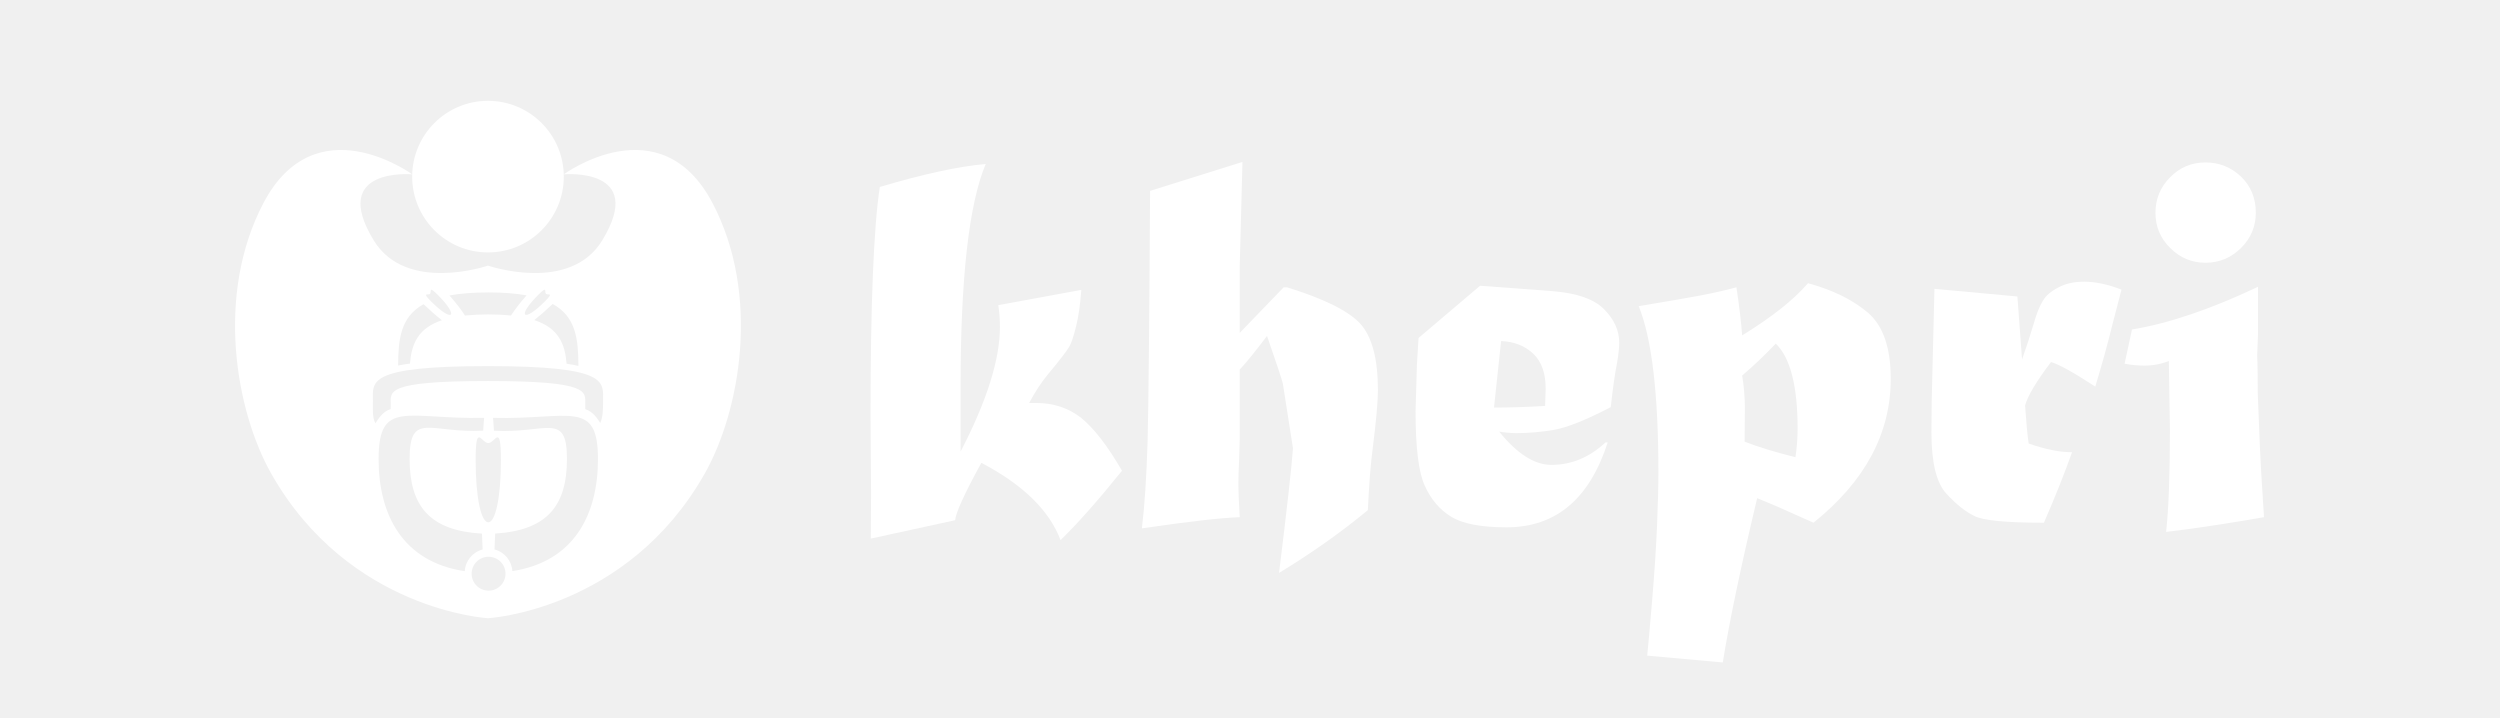
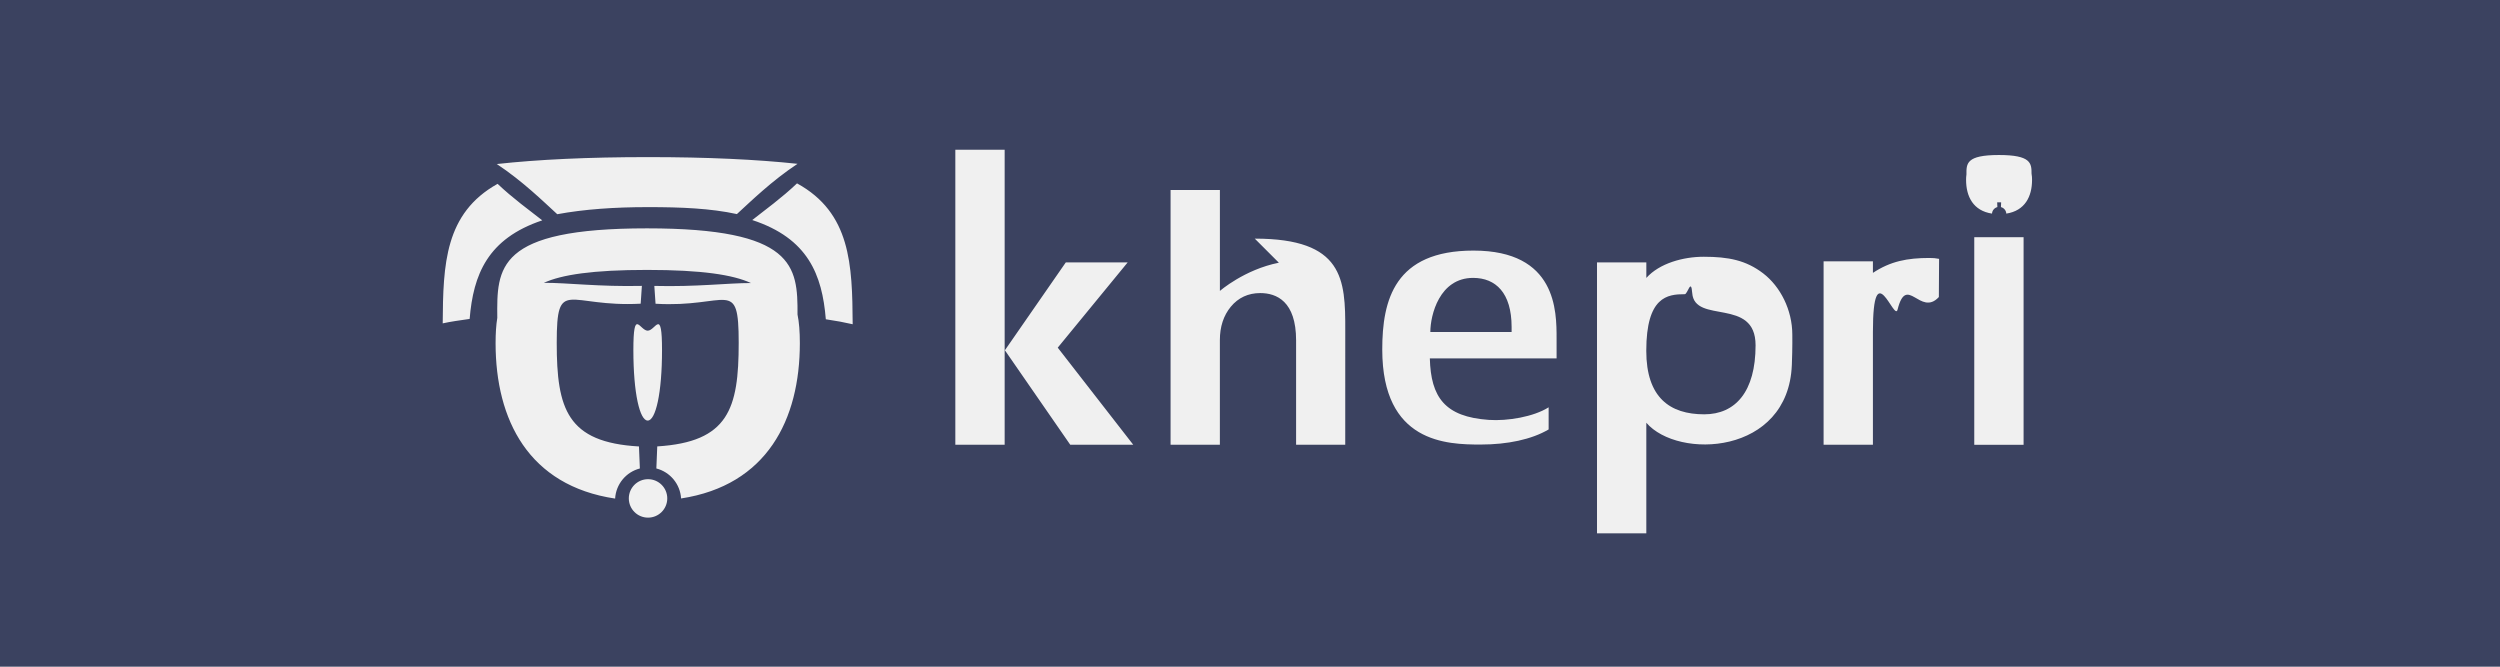
- <svg xmlns="http://www.w3.org/2000/svg" id="图层_1" data-name="图层 1" viewBox="0 0 4885 1402">
+ <svg xmlns="http://www.w3.org/2000/svg" id="图层_1" data-name="图层 1" viewBox="0 0 3840 1024">
  <defs>
-     <style>.cls-1{fill:#fff;}</style>
+     <style>.cls-1{fill:#3b4260;}</style>
  </defs>
-   <circle class="cls-1" cx="953.52" cy="345.12" r="148.12" />
-   <path class="cls-1" d="M1392.25,396.73c-102.11-194.12-290.62-56.1-290.62-56.1s162.7-14.59,75.18,129C1113.17,574.11,953.52,519,953.52,519s-159.65,55.07-223.3-49.37c-87.52-143.63,75.18-129,75.18-129s-188.51-138-290.62,56.1c-94.68,180-53.86,407.32,15.71,529.62C682.15,1193,953.52,1208,953.52,1208s271.37-15,423-281.64C1446.11,804,1486.93,576.72,1392.25,396.73ZM1130.23,715c-6.72-1.56-14.38-3-23.09-4.27-3.12-38.41-15.35-69.56-63.2-85.27,10.91-8.6,23-19.15,36-31.52C1126,619.29,1129.91,663.61,1130.23,715Zm-78.77-138.61c19.47-19.47,11.7-5.92,15.27-2.35s17.12-4.19-2.35,15.27-34.61,28.83-38.18,25.26S1032,595.9,1051.46,576.43Zm-97.36-5c29.66,0,54.3,2,74.81,5.76-13,14.84-23.24,28.14-30.36,39.3a474.11,474.11,0,0,0-90,.11c-7.09-11.14-17.26-24.41-30.27-39.23C899,573.49,924,571.42,954.09,571.42Zm-113.76,2.66c3.57-3.57-4.19-17.12,15.27,2.35s28.83,34.61,25.26,38.18-18.72-5.79-38.18-25.26S836.77,577.65,840.34,574.08Zm-12.76,20.3c12.94,12.32,25,22.83,35.89,31.38-47.07,15.76-59.25,46.64-62.39,84.7-8.7,1.24-16.4,2.3-23.15,3.82C778.27,663.31,782.26,619.68,827.58,594.38Zm80.6,521.73c-121.78-18.15-168.4-110.76-168.4-218.93,0-118.7,56.12-77.3,206.12-80.69-.6,7.61-1.18,16-1.71,25.06-103,5.57-143.82-38.8-143.82,55.18,0,93.24,40.21,140.2,141.41,146,.38,10.88.8,21.23,1.27,31A46.59,46.59,0,0,0,908.17,1116.11Zm45.92-250.35c13.63,0,24.69-40.7,24.69,33.66s-11.05,121.19-24.69,121.19-24.69-46.82-24.69-121.19S940.46,865.76,954.09,865.76Zm.56,288.38a33.1,33.1,0,1,1,33.1-33.1A33.1,33.1,0,0,1,954.66,1154.14Zm46.47-38.2a46.59,46.59,0,0,0-34.86-42.25c.46-9.79.89-20.17,1.27-31.07,100.36-6.22,140.29-53,140.29-145.88,0-93.63-40.56-49-142.69-55.1-.53-9.08-1.11-17.48-1.71-25.1,149.15,3.85,205-37.75,205,80.66C1168.41,1005,1122.08,1097.41,1001.13,1115.94Zm177.26-332.09c0,12.47.12,30.3-5.49,42.64-4.71-7.09-13.22-21.8-29.25-27,.08-2.92-.08-5.94-.08-9,0-25.36,10.83-45.93-190.54-45.93s-189.54,20.56-189.54,45.93c0,3-.17,6-.12,8.82-16.31,5.23-25.06,20.57-29.7,27.76-6.51-10.07-5-30.73-5-43.2,0-37.8-14-68.45,224.27-68.45S1178.39,746,1178.39,783.85Z" />
-   <path class="cls-1" d="M1719.19,365.28q127.78-37.92,206.91-44.87Q1877,437.31,1877,753.78V882.41q76.85-148.12,76.86-243.53a288,288,0,0,0-3.2-42.62l162.23-29.84q-3.21,43.69-10.14,70.83-7.48,30.89-13.87,41-8,13.31-42.16,54.33-18.7,22.9-35.77,54.84h13.88q50.7,0,88.06,29.36,37.36,30.45,79.52,103-35.77,44.32-64.84,77.16t-55.23,58.45q-33.09-87.28-154.78-151-49.12,89.55-51.25,112.08l-164.77,35.92.53-87.62-1.06-155q0-159.21,4.55-272.48T1719.19,365.28Z" />
-   <path class="cls-1" d="M2247.26,373l180.52-56.59-5.33,202.75V650.41l85.86-89h6.41q108.56,33.61,143.16,71,34.57,37.88,34.58,130.16,0,32.55-10.11,113.09-5.86,42.7-9.58,121.09-77.72,64.55-173.52,122.7,23.46-189.66,27.2-243.48l-19.73-126.28q-2.67-11.72-30.94-93.23Q2439,704.95,2422.45,722V856.94q0,2.67-1.06,37.88-1.62,32.53-1.61,52.8,0,16.55,2.67,62.94-57.14,2.11-191.2,21.86,8-65.13,11.2-171.39Q2245.12,754.23,2247.26,373Z" />
-   <path class="cls-1" d="M2771.83,660.39l120.2-102,143.7,10.7q69.45,5.91,98.3,34.8,29.91,30,29.92,65.31,0,15.52-4.28,40.14-5.88,28.92-12.28,86.19-73.2,38-111.12,44.44a448.06,448.06,0,0,1-73.72,6.42,227.47,227.47,0,0,1-33.12-3q52.36,65,102,65,58.76,0,105.78-44h4.28q-53.44,166-197.67,166-74.81,0-108.45-20.83t-51.28-60.33Q2766,910.81,2766,803.48l2.67-91.3Zm161.34,6-13.89,130q46.45,0,99.89-3.2,1.08-35.16,1.08-33.56,0-45.28-24-68.19Q2971.65,668,2933.18,666.41Z" />
-   <path class="cls-1" d="M3202.08,598.22q80.51-13.34,118.91-20.55t72-16.27q8.53,57,11.2,94,44.3-27.37,76.08-52.61t52.59-49.39q72.8,19.76,117.77,58.17,43.88,38.44,43.89,128.59,0,160.1-151,281.23L3473,989.94l-39.48-16.53q-48,201.56-67.2,321l-147.69-13.34q2.67-25.08,9.61-107.48t9.59-145.91q2.67-63.47,2.67-104.56Q3240.5,693.19,3202.08,598.22Zm202.09,135.63a384.42,384.42,0,0,1,5.33,61.91L3409,863q37.88,15,99.27,30.42a379,379,0,0,0,4.27-55.5q0-125.39-42.69-166.5A882.52,882.52,0,0,1,3404.17,733.84Z" />
-   <path class="cls-1" d="M3776.14,718.16l3.75-153.75L3942,579.33l9.09,123.08q12.82-36.37,23-70.64,8-28.36,17.61-43.89,8.53-15,30.42-26.23,20.81-11.23,50.17-11.23,33.09,0,73.11,15.48l-17.61,67.8q-13.36,55-33.62,121.72-64-41.67-86.45-48-42.7,56.09-50.7,84.91,3.19,48.07,6.94,74.23,48,17.09,84.86,17.08-22.45,63-55,137.78-111.16,0-136.28-13.34-26.23-12.8-54.58-43.78Q3774,932.78,3774,844.69,3774,787,3776.14,718.16Z" />
-   <path class="cls-1" d="M4151.46,710.66l14.42-66.83q107.34-17.65,246.23-83.42v94l-1.59,40q0,8,.53,14.42.52,17.63.53,48.59,0,13.9.53,22.42l3.75,94q1.05,30.45,8,136.7-110.06,19.22-191.28,28.84,7.45-67.22,7.47-200.08l-2.14-133.92a127.67,127.67,0,0,1-48,9A200.11,200.11,0,0,1,4151.46,710.66Zm158.06-393.25q40.08,0,69.47,27.77,28.85,27.8,28.86,70.5,0,40.08-28.86,68.89-29.39,28.85-69.47,28.84t-68.94-28.84q-28.83-28.29-28.81-68.89t28.81-69.42Q4268.89,317.42,4309.52,317.41Z" />
+   <path class="cls-1" d="M2262.7,426.84c-51.78,0-65.7,57.23-65.7,83.1h124.83v-7.73C2321.82,450,2297.53,426.84,2262.7,426.84Z" />
+   <path class="cls-1" d="M2599.26,450.12c-1.76-23.79-7,1.78-11.45,1.76-26.55,0-59.13,3.58-59.13,87,0,72,36.44,97.51,89,97.51,47.95,0,78.88-34.8,78.88-106C2696.59,456,2602.84,498.43,2599.26,450.12Z" />
+   <path class="cls-1" d="M0,0V1024H3840V0ZM995.52,241.32c91,0,166.55,3.6,229.47,10.3-40,26.52-71.29,57.26-93.12,77.21-40.24-8.81-85.64-10.69-136.35-10.69-52.06,0-98.2,3.27-139.58,10.89-21.76-19.91-52.95-50.6-92.86-77.08C826.59,245,903.12,241.32,995.52,241.32ZM680,496.69c.61-91.11,3.29-169.1,84.29-214.33,23.12,22,49.16,40.81,68.62,56.1C748.77,366.63,727,421.83,721.37,489.87,705.82,492.08,692.06,494,680,496.69Zm315.39,298.4a29.53,29.53,0,1,1,29.53-29.53A29.53,29.53,0,0,1,995.39,795.09ZM972.86,537.92c0-66.35,9.86-30,22-30s22-36.31,22,30S1007.05,646,994.89,646,972.86,604.27,972.86,537.92Zm73.3,227.71a50.8,50.8,0,0,0-38-46.07c.5-10.68,1-22,1.38-33.88,109.42-6.78,125.1-57.78,125.1-159.06,0-102.08-16.37-53.47-127.72-60.08-.58-9.9-1.21-19.05-1.87-27.37,64.72,1.67,113.32-4.51,148.39-4.42-27.32-12.66-75.33-20.16-159.57-20.16-83.52,0-131.25,7.37-158.49,19.84,35.36-.25,84.64,6.19,150.56,4.7-.66,8.3-1.28,17.44-1.86,27.33-112.27,6.07-128.95-42.3-128.95,60.16,0,101.66,16,152.86,126.32,159.14.42,11.86.88,23.14,1.38,33.8a50.8,50.8,0,0,0-38,46.26C812,746,761.22,645.05,761.22,527.11c0-15.27.85-28.1,2.62-38.88-.72-77-1.91-137.48,229.95-137.48,226.62,0,231.64,57.8,231.19,132.29,2.43,11.76,3.59,26.25,3.59,44.07C1228.56,644.69,1178,745.42,1046.17,765.63Zm222.3-275.22c-5.58-68.66-27.44-124.33-113-152.43,19.51-15.37,45.59-34.22,68.76-56.33,82.44,45.25,84.91,124.47,85.49,216.4C1297.73,495.25,1284,492.7,1268.47,490.41Zm274.69,192.75h-75.76V230h75.76Zm100.77,0L1543.5,538l93.6-135h95.05L1624.69,534l116,149.16Zm422.37,0h-75.48V522.86c0-60.08-30-72.69-55.08-72.69-18.51,0-33.73,7.07-45.23,21-11.14,13.49-16.78,30.69-16.78,51.12V683.15H1798V291.87h75.76v155s37.64-32.85,90.56-43.34l-37-37c136.4,0,139.27,62.37,139,140.75Zm324.64-132.66H2196.22c1.55,59.64,23,89.71,90.48,94.45,28.73,2,68.83-4.64,92-19.33v34c-26.29,15.47-63.39,23.2-104.41,23.2-51.82,0-151.14-2.32-151.14-146,0-76,18.9-151.92,140.09-151.92,127.84,0,127.67,93.22,127.67,134.89Zm361.33,10.15c-5.41,138.43-174.78,145.39-223.51,88.68l0,169.82H2453V403h75.77v23.88c20.16-22.45,56.51-32.5,88.21-32.5,38.07,0,65,5.41,91.26,25.52S2753,475.82,2753,514.23C2753,514.23,2753.35,533,2752.27,560.64Zm225.82-104.4c-28.61,30.93-49.5-36.35-63.42,19.33-4.85,19.39-37.86-87.39-37.86,34V683.15h-75.76V401.43h75.76v17.68c27-17.79,52.61-22.87,86.84-22.87a67.76,67.76,0,0,1,14.79,1.36Zm130.15,226.92h-75.76V364.31h75.76Zm-26.54-355.06a11,11,0,0,0-8.24-10c.11-2.31.21-4.77.3-7.35l-6.09,0c.09,2.57.19,5,.3,7.33a11,11,0,0,0-8.24,10c-28.79-4.29-39.81-26.18-39.81-51.75a52.76,52.76,0,0,1,.57-8.43c-.16-16.69-.41-29.81,49.85-29.81,49.13,0,50.22,12.53,50.12,28.68a48.2,48.2,0,0,1,.78,9.55C3121.25,301.87,3110.3,323.71,3081.71,328.09Z" />
</svg>
